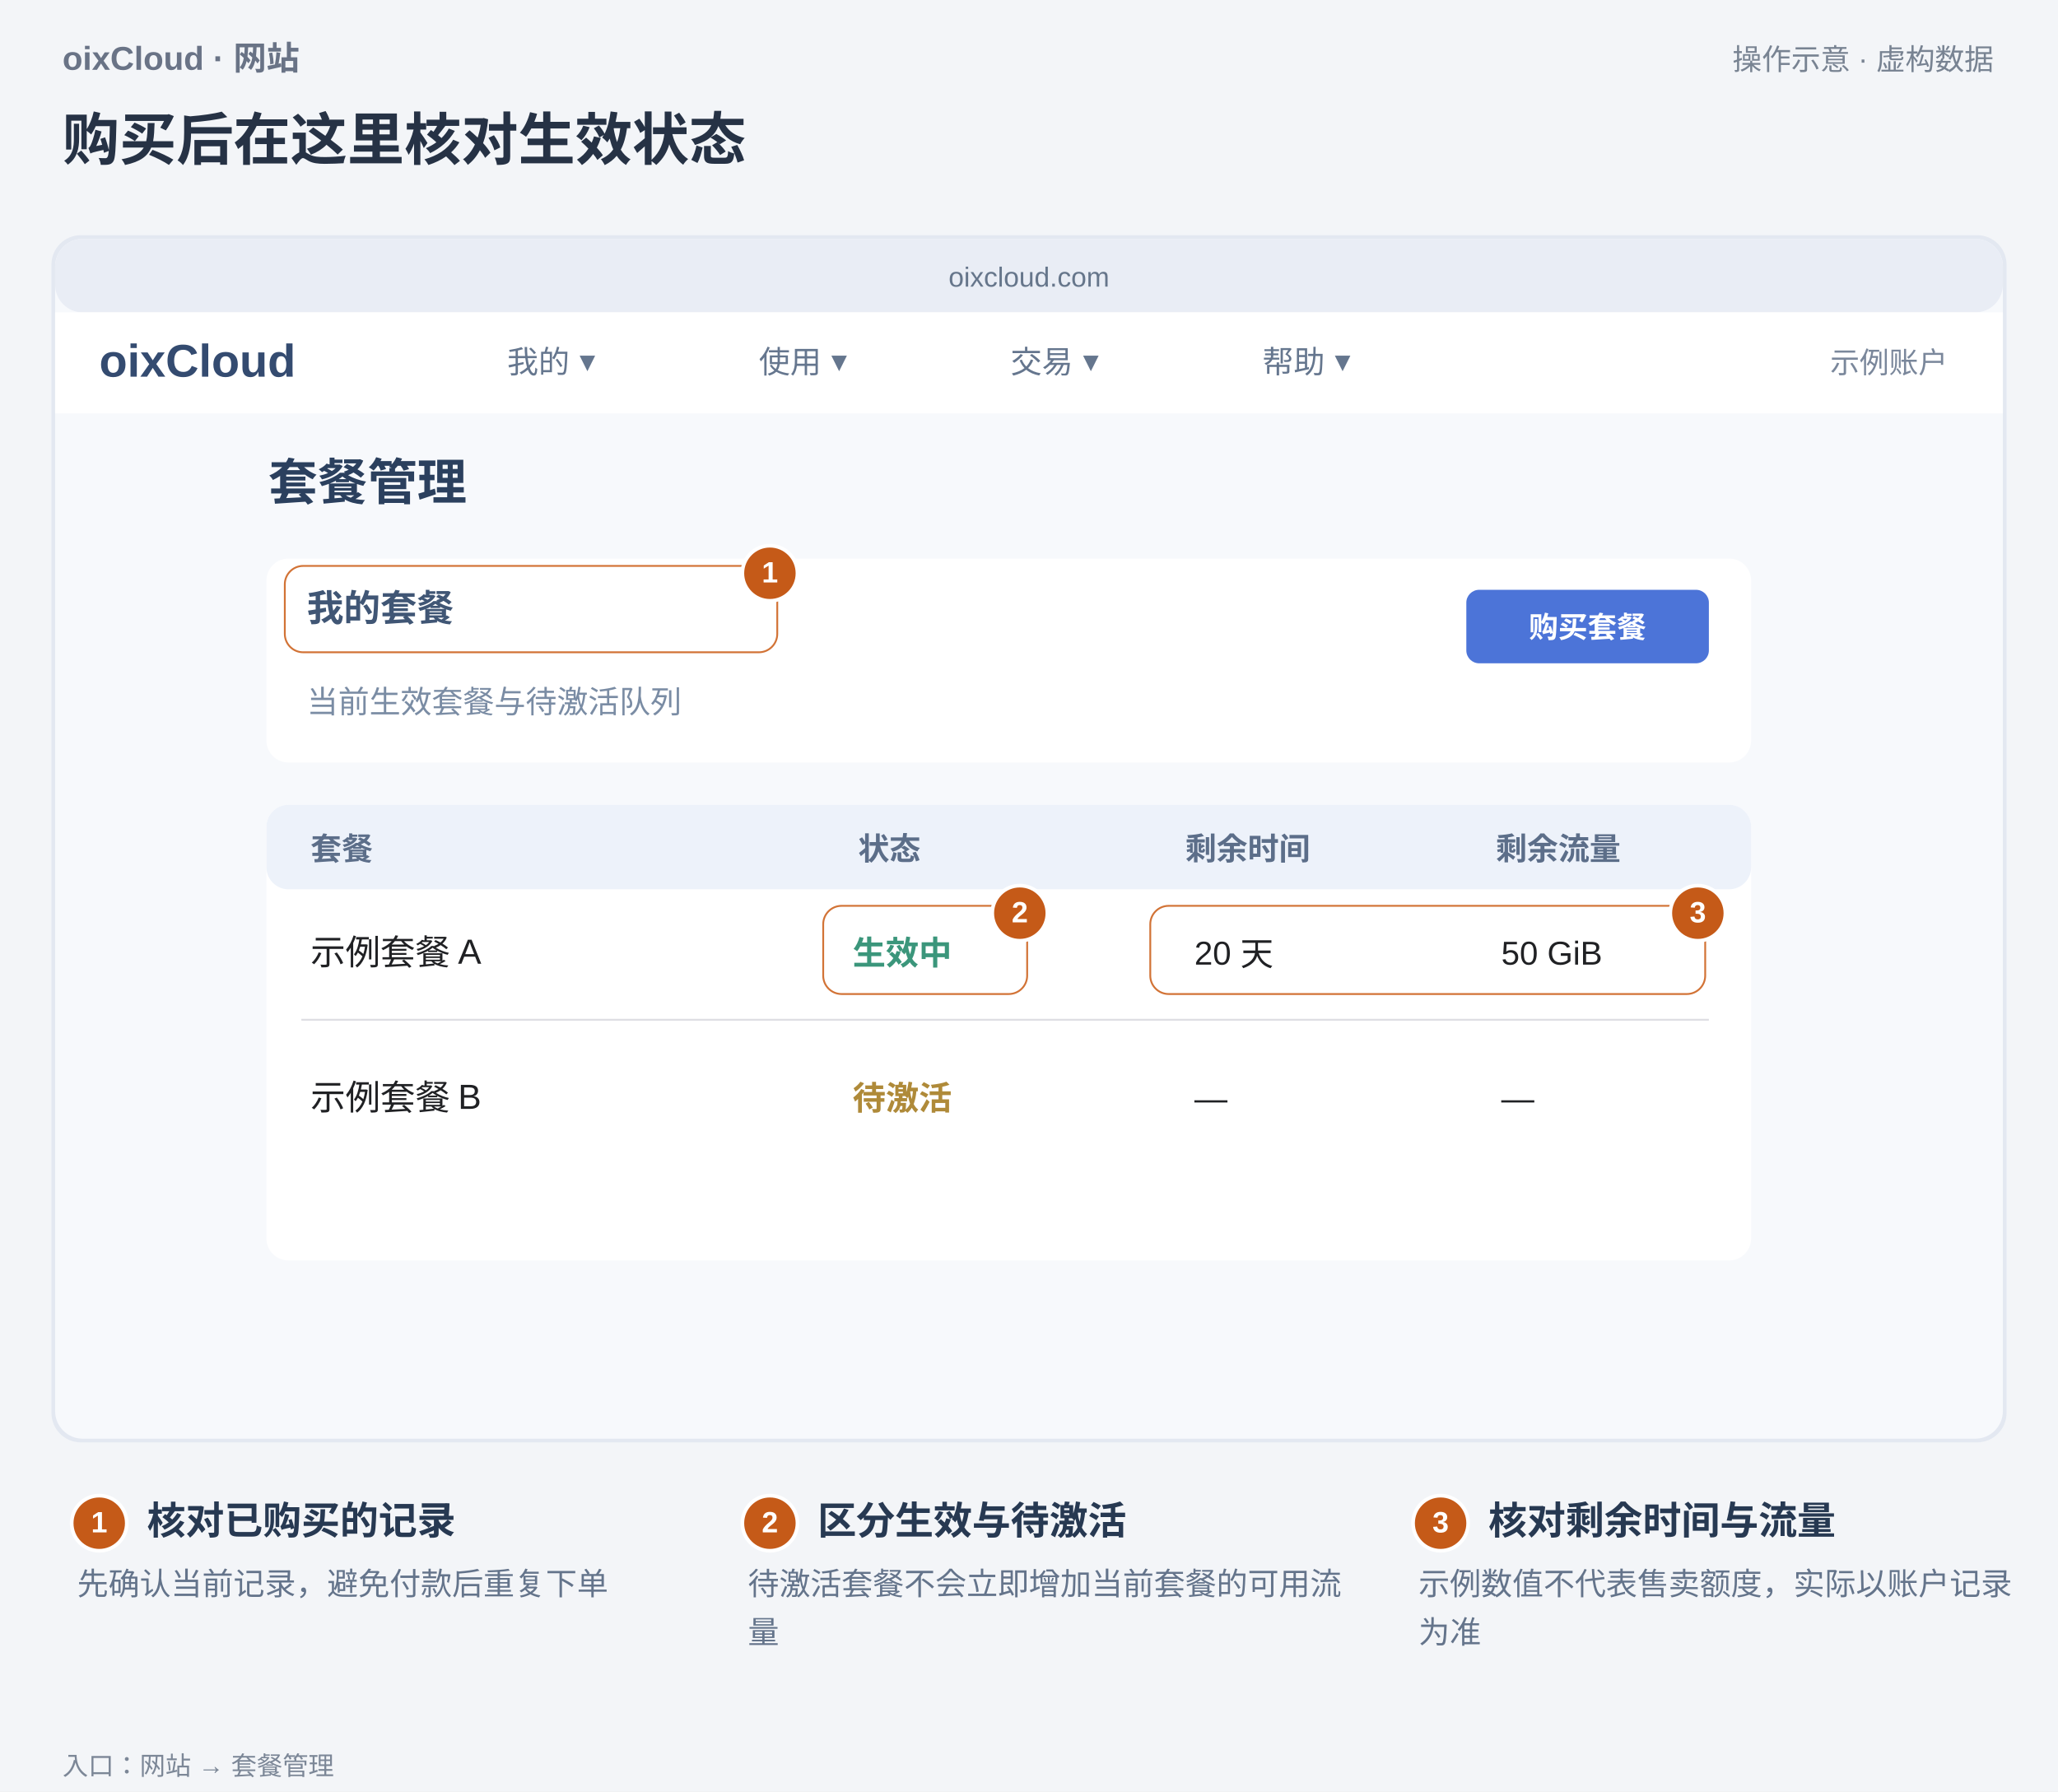
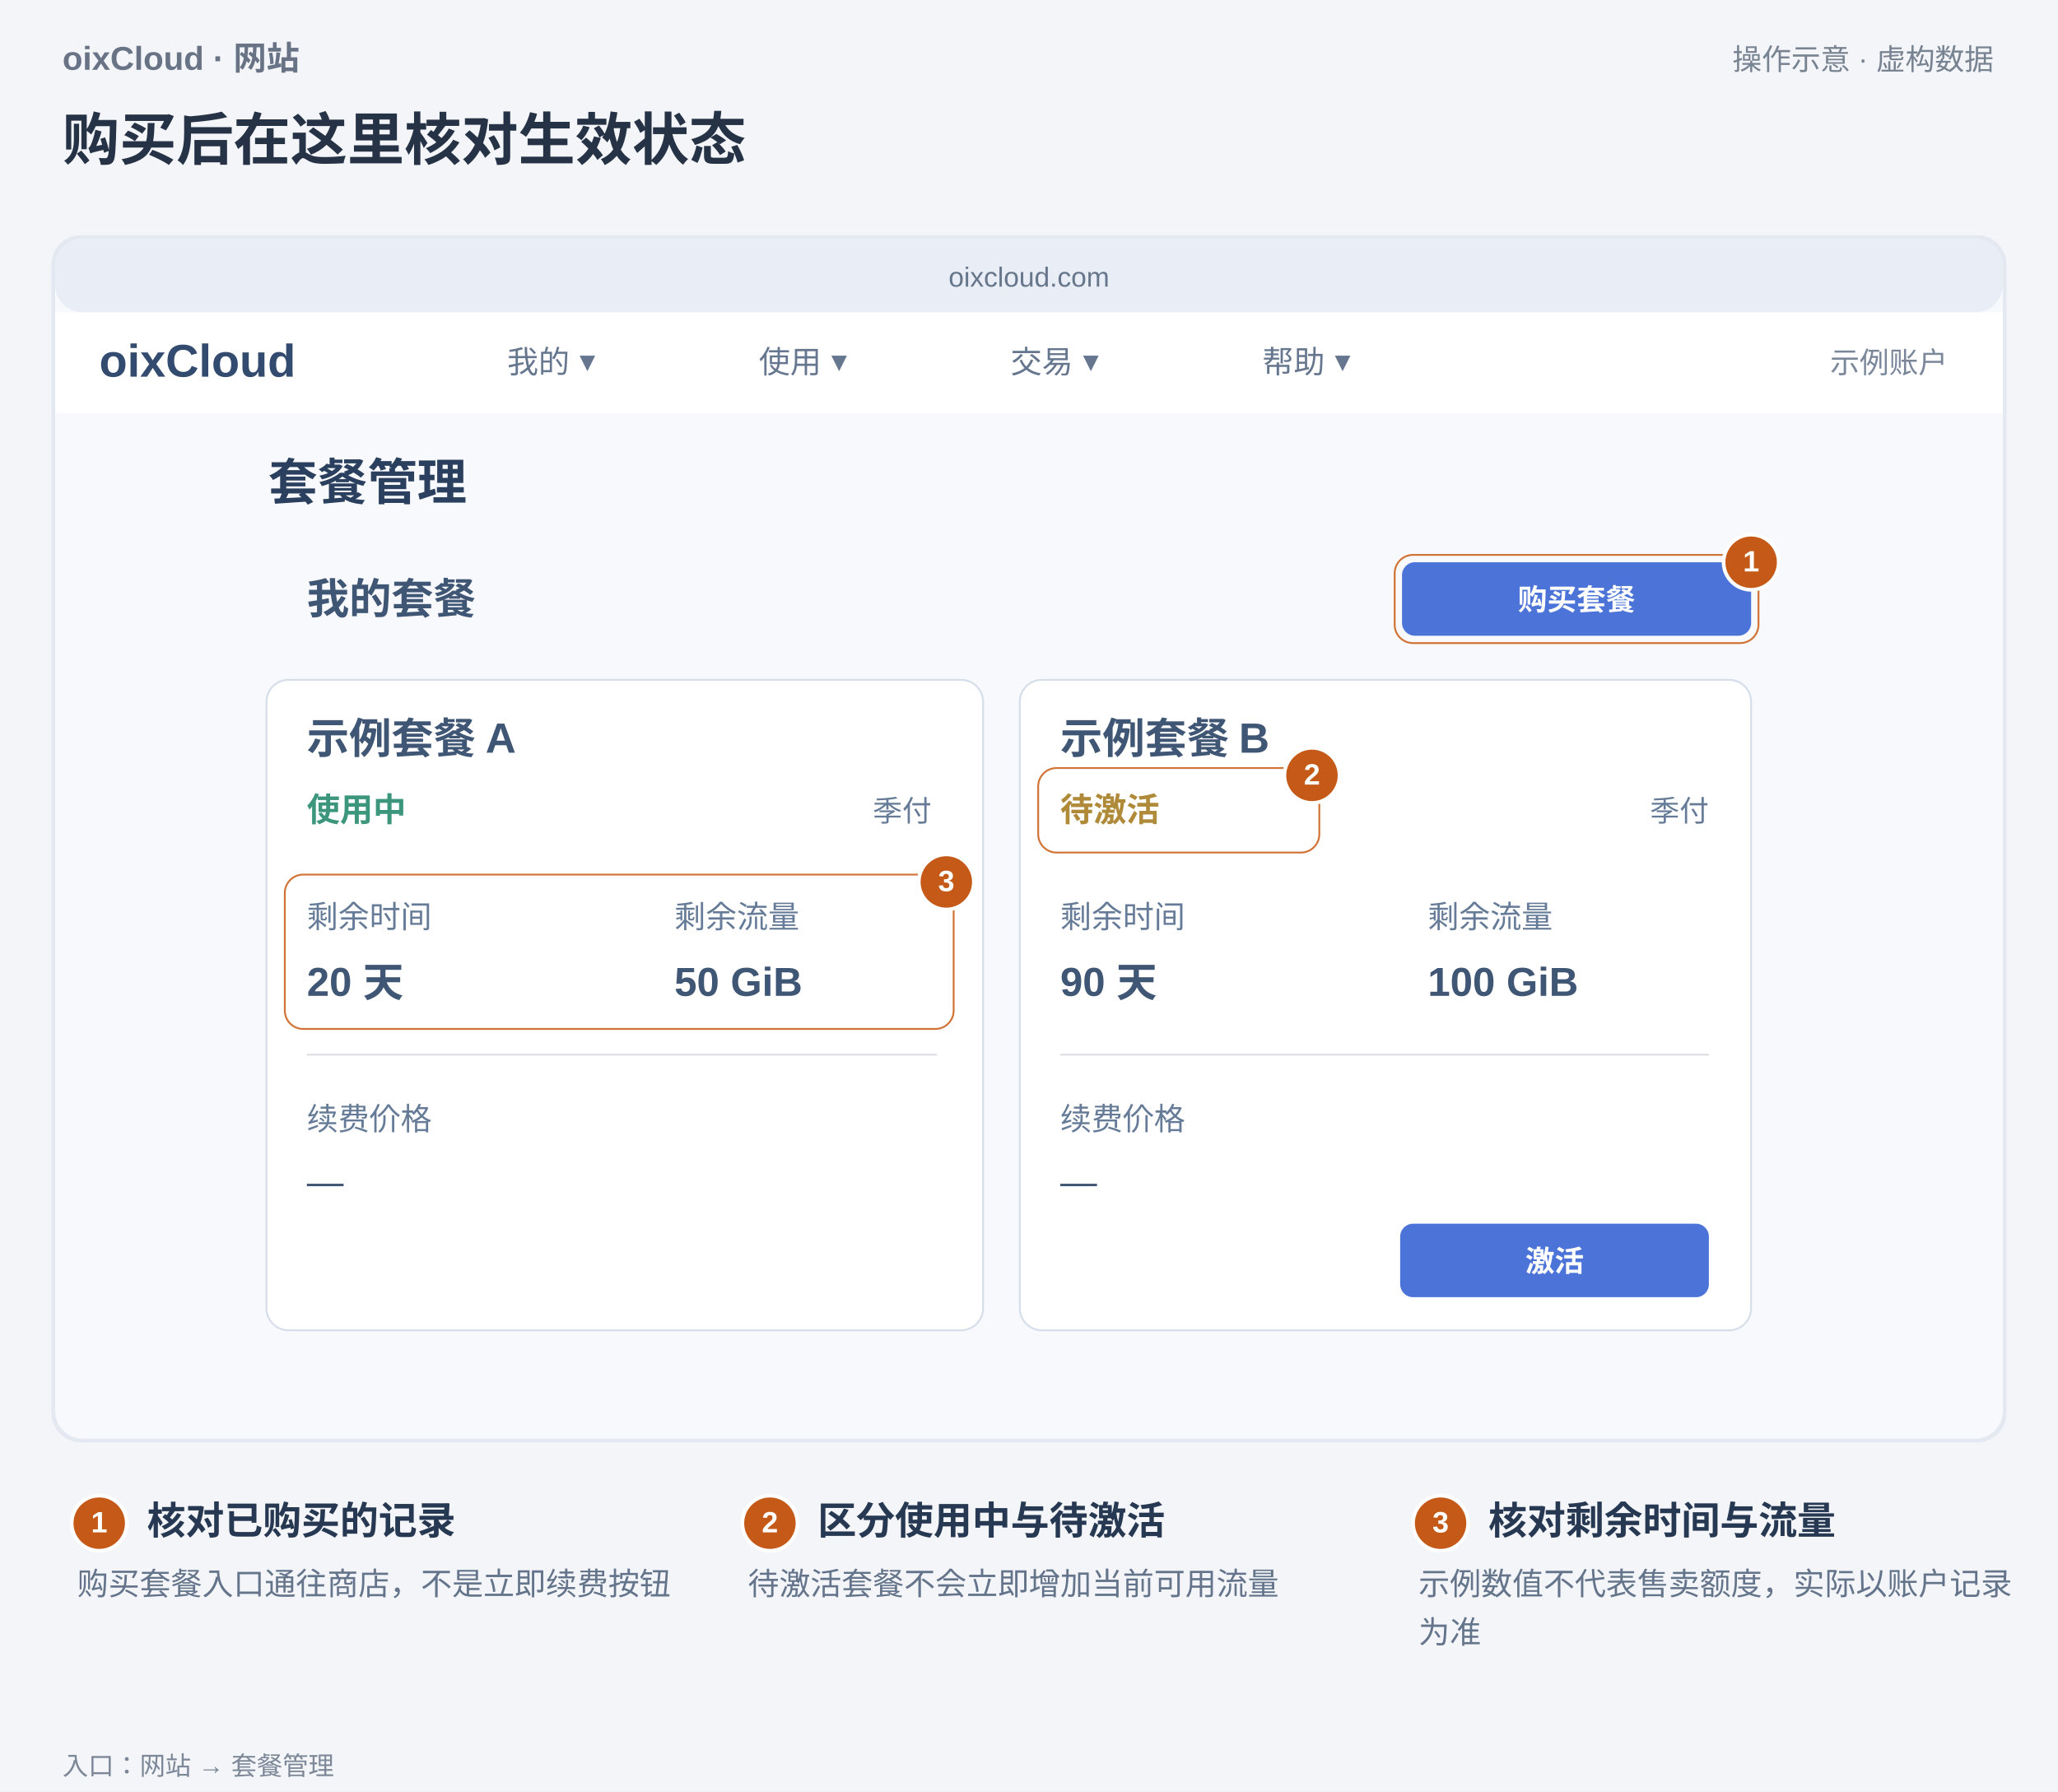
<svg xmlns="http://www.w3.org/2000/svg" width="1120" height="975" viewBox="0 0 1120 975" role="img" aria-labelledby="title desc">
  <g font-family="-apple-system,BlinkMacSystemFont,'PingFang SC','Segoe UI',Arial,sans-serif">
    <rect x="0" y="0" width="1120" height="975" rx="0" fill="#f3f5f8" stroke="none" />
    <text x="34" y="38" font-size="18" fill="#697386" font-weight="600" text-anchor="start">oixCloud · 网站</text>
    <text x="1085" y="38" font-size="16" fill="#788392" font-weight="500" text-anchor="end">操作示意 · 虚构数据</text>
    <text x="34" y="87" font-size="31" fill="#263245" font-weight="700" text-anchor="start">购买后在这里核对生效状态</text>
    <rect x="28" y="128" width="1064" height="657" rx="16" fill="#e3e8f1" stroke="none" />
    <rect x="30" y="130" width="1060" height="653" rx="15" fill="#f7f9fc" stroke="none" />
    <rect x="30" y="130" width="1060" height="40" rx="15" fill="#e9edf5" stroke="none" />
    <text x="560" y="156" font-size="15" fill="#66768b" font-weight="500" text-anchor="middle">oixcloud.com</text>
    <rect x="30" y="170" width="1060" height="55" rx="0" fill="#fff" stroke="none" />
    <text x="54" y="205" font-size="25" fill="#344b70" font-weight="700" text-anchor="start">oixCloud</text>
    <text x="276" y="203" font-size="17" fill="#65768e" font-weight="400" text-anchor="start">我的 ▾</text>
    <text x="413" y="203" font-size="17" fill="#65768e" font-weight="400" text-anchor="start">使用 ▾</text>
    <text x="550" y="203" font-size="17" fill="#65768e" font-weight="400" text-anchor="start">交易 ▾</text>
    <text x="687" y="203" font-size="17" fill="#65768e" font-weight="400" text-anchor="start">帮助 ▾</text>
    <text x="1060" y="203" font-size="16" fill="#7a879b" font-weight="500" text-anchor="end">示例账户</text>
    <text x="146" y="272" font-size="27" fill="#2b405e" font-weight="650" text-anchor="start">套餐管理</text>
    <g transform="translate(-100 0)">
-       <rect x="245" y="304" width="808" height="111" rx="12" fill="#fff" stroke="none" />
-       <text x="267" y="338" font-size="20" fill="#405675" font-weight="600" text-anchor="start">我的套餐</text>
-       <rect x="255" y="308" width="268" height="47" rx="10" fill="none" stroke="#d27336" />
-       <circle cx="519" cy="312" r="15" fill="#c55a18" stroke="#fff" stroke-width="2" />
-       <text x="519" y="317" font-size="16" fill="#fff" font-weight="700" text-anchor="middle">1</text>
-       <rect x="898" y="321" width="132" height="40" rx="7" fill="#4c74d8" stroke="none" />
-       <text x="964" y="347" font-size="16" fill="#fff" font-weight="600" text-anchor="middle">购买套餐</text>
-       <text x="267" y="388" font-size="17" fill="#7a8ca4" font-weight="400" text-anchor="start">当前生效套餐与待激活队列</text>
-       <rect x="245" y="438" width="808" height="248" rx="12" fill="#fff" stroke="none" />
-       <rect x="245" y="438" width="808" height="46" rx="12" fill="#edf2fa" stroke="none" />
-       <text x="269" y="468" font-size="17" fill="#5c6e89" font-weight="600" text-anchor="start">套餐</text>
-       <text x="567" y="468" font-size="17" fill="#5c6e89" font-weight="600" text-anchor="start">状态</text>
-       <text x="745" y="468" font-size="17" fill="#5c6e89" font-weight="600" text-anchor="start">剩余时间</text>
-       <text x="914" y="468" font-size="17" fill="#5c6e89" font-weight="600" text-anchor="start">剩余流量</text>
-       <text x="269" y="525" font-size="19" fill="#202124" font-weight="400" text-anchor="start">示例套餐 A</text>
-       <text x="564" y="525" font-size="18" fill="#3b967b" font-weight="600" text-anchor="start">生效中</text>
-       <rect x="548" y="493" width="111" height="48" rx="10" fill="none" stroke="#d27336" />
-       <circle cx="655" cy="497" r="15" fill="#c55a18" stroke="#fff" stroke-width="2" />
-       <text x="655" y="502" font-size="16" fill="#fff" font-weight="700" text-anchor="middle">2</text>
-       <text x="750" y="525" font-size="18" fill="#202124" font-weight="400" text-anchor="start">20 天</text>
-       <text x="917" y="525" font-size="18" fill="#202124" font-weight="400" text-anchor="start">50 GiB</text>
-       <rect x="726" y="493" width="302" height="48" rx="10" fill="none" stroke="#d27336" />
-       <circle cx="1024" cy="497" r="15" fill="#c55a18" stroke="#fff" stroke-width="2" />
-       <text x="1024" y="502" font-size="16" fill="#fff" font-weight="700" text-anchor="middle">3</text>
-       <path d="M264 555H1030" stroke="#dedee3" stroke-width="1" />
-       <text x="269" y="604" font-size="19" fill="#202124" font-weight="400" text-anchor="start">示例套餐 B</text>
-       <text x="564" y="604" font-size="18" fill="#af8a39" font-weight="600" text-anchor="start">待激活</text>
-       <text x="750" y="604" font-size="18" fill="#202124" font-weight="400" text-anchor="start">—</text>
-       <text x="917" y="604" font-size="18" fill="#202124" font-weight="400" text-anchor="start">—</text>
+       <text x="267" y="334" font-size="23" fill="#405675" font-weight="600" text-anchor="start">我的套餐</text>
+       <rect x="863" y="306" width="190" height="40" rx="7" fill="#4c74d8" stroke="none" />
+       <text x="958" y="332" font-size="16" fill="#fff" font-weight="600" text-anchor="middle">购买套餐</text>
+       <rect x="859" y="302" width="198" height="48" rx="10" fill="none" stroke="#d27336" />
+       <circle cx="1053" cy="306" r="15" fill="#c55a18" stroke="#fff" stroke-width="2" />
+       <text x="1053" y="311" font-size="16" fill="#fff" font-weight="700" text-anchor="middle">1</text>
+       <rect x="245" y="370" width="390" height="354" rx="12" fill="#fff" stroke="#d5deea" />
+       <text x="267" y="410" font-size="23" fill="#405675" font-weight="600" text-anchor="start">示例套餐 A</text>
+       <text x="267" y="447" font-size="18" fill="#3b967b" font-weight="600" text-anchor="start">使用中</text>
+       <text x="607" y="447" font-size="16" fill="#657b97" font-weight="400" text-anchor="end">季付</text>
+       <text x="267" y="505" font-size="17" fill="#657b97" font-weight="400" text-anchor="start">剩余时间</text>
+       <text x="467" y="505" font-size="17" fill="#657b97" font-weight="400" text-anchor="start">剩余流量</text>
+       <text x="267" y="542" font-size="22" fill="#405675" font-weight="600" text-anchor="start">20 天</text>
+       <text x="467" y="542" font-size="22" fill="#405675" font-weight="600" text-anchor="start">50 GiB</text>
+       <rect x="255" y="476" width="364" height="84" rx="10" fill="none" stroke="#d27336" />
+       <circle cx="615" cy="480" r="15" fill="#c55a18" stroke="#fff" stroke-width="2" />
+       <text x="615" y="485" font-size="16" fill="#fff" font-weight="700" text-anchor="middle">3</text>
+       <path d="M267 574H610" stroke="#dedee3" stroke-width="1" />
+       <text x="267" y="615" font-size="17" fill="#657b97" font-weight="400" text-anchor="start">续费价格</text>
+       <text x="267" y="650" font-size="20" fill="#405675" font-weight="400" text-anchor="start">—</text>
+       <rect x="655" y="370" width="398" height="354" rx="12" fill="#fff" stroke="#d5deea" />
+       <text x="677" y="410" font-size="23" fill="#405675" font-weight="600" text-anchor="start">示例套餐 B</text>
+       <text x="677" y="447" font-size="18" fill="#af8a39" font-weight="600" text-anchor="start">待激活</text>
+       <rect x="665" y="418" width="153" height="46" rx="10" fill="none" stroke="#d27336" />
+       <circle cx="814" cy="422" r="15" fill="#c55a18" stroke="#fff" stroke-width="2" />
+       <text x="814" y="427" font-size="16" fill="#fff" font-weight="700" text-anchor="middle">2</text>
+       <text x="1030" y="447" font-size="16" fill="#657b97" font-weight="400" text-anchor="end">季付</text>
+       <text x="677" y="505" font-size="17" fill="#657b97" font-weight="400" text-anchor="start">剩余时间</text>
+       <text x="877" y="505" font-size="17" fill="#657b97" font-weight="400" text-anchor="start">剩余流量</text>
+       <text x="677" y="542" font-size="22" fill="#405675" font-weight="600" text-anchor="start">90 天</text>
+       <text x="877" y="542" font-size="22" fill="#405675" font-weight="600" text-anchor="start">100 GiB</text>
+       <path d="M677 574H1030" stroke="#dedee3" stroke-width="1" />
+       <text x="677" y="615" font-size="17" fill="#657b97" font-weight="400" text-anchor="start">续费价格</text>
+       <text x="677" y="650" font-size="20" fill="#405675" font-weight="400" text-anchor="start">—</text>
+       <rect x="862" y="666" width="168" height="40" rx="7" fill="#4c74d8" stroke="none" />
+       <text x="946" y="692" font-size="16" fill="#fff" font-weight="600" text-anchor="middle">激活</text>
    </g>
    <circle cx="54" cy="829" r="15" fill="#c55a18" stroke="#fff" stroke-width="2" />
    <text x="54" y="834" font-size="16" fill="#fff" font-weight="700" text-anchor="middle">1</text>
    <text x="80" y="835" font-size="21" fill="#273952" font-weight="600" text-anchor="start">核对已购买的记录</text>
-     <text x="42" y="868" font-size="17" fill="#64748b" font-weight="400" text-anchor="start">先确认当前记录，避免付款后重复下单</text>
+     <text x="42" y="868" font-size="17" fill="#64748b" font-weight="400" text-anchor="start">购买套餐入口通往商店，不是立即续费按钮</text>
    <circle cx="419" cy="829" r="15" fill="#c55a18" stroke="#fff" stroke-width="2" />
    <text x="419" y="834" font-size="16" fill="#fff" font-weight="700" text-anchor="middle">2</text>
-     <text x="445" y="835" font-size="21" fill="#273952" font-weight="600" text-anchor="start">区分生效与待激活</text>
-     <text x="407" y="868" font-size="17" fill="#64748b" font-weight="400" text-anchor="start">待激活套餐不会立即增加当前套餐的可用流</text>
-     <text x="407" y="894.35" font-size="17" fill="#64748b" font-weight="400" text-anchor="start">量</text>
+     <text x="445" y="835" font-size="21" fill="#273952" font-weight="600" text-anchor="start">区分使用中与待激活</text>
+     <text x="407" y="868" font-size="17" fill="#64748b" font-weight="400" text-anchor="start">待激活套餐不会立即增加当前可用流量</text>
    <circle cx="784" cy="829" r="15" fill="#c55a18" stroke="#fff" stroke-width="2" />
    <text x="784" y="834" font-size="16" fill="#fff" font-weight="700" text-anchor="middle">3</text>
    <text x="810" y="835" font-size="21" fill="#273952" font-weight="600" text-anchor="start">核对剩余时间与流量</text>
    <text x="772" y="868" font-size="17" fill="#64748b" font-weight="400" text-anchor="start">示例数值不代表售卖额度，实际以账户记录</text>
    <text x="772" y="894.35" font-size="17" fill="#64748b" font-weight="400" text-anchor="start">为准</text>
    <text x="34" y="966" font-size="14" fill="#7c8797" font-weight="400" text-anchor="start">入口：网站 → 套餐管理</text>
  </g>
</svg>
